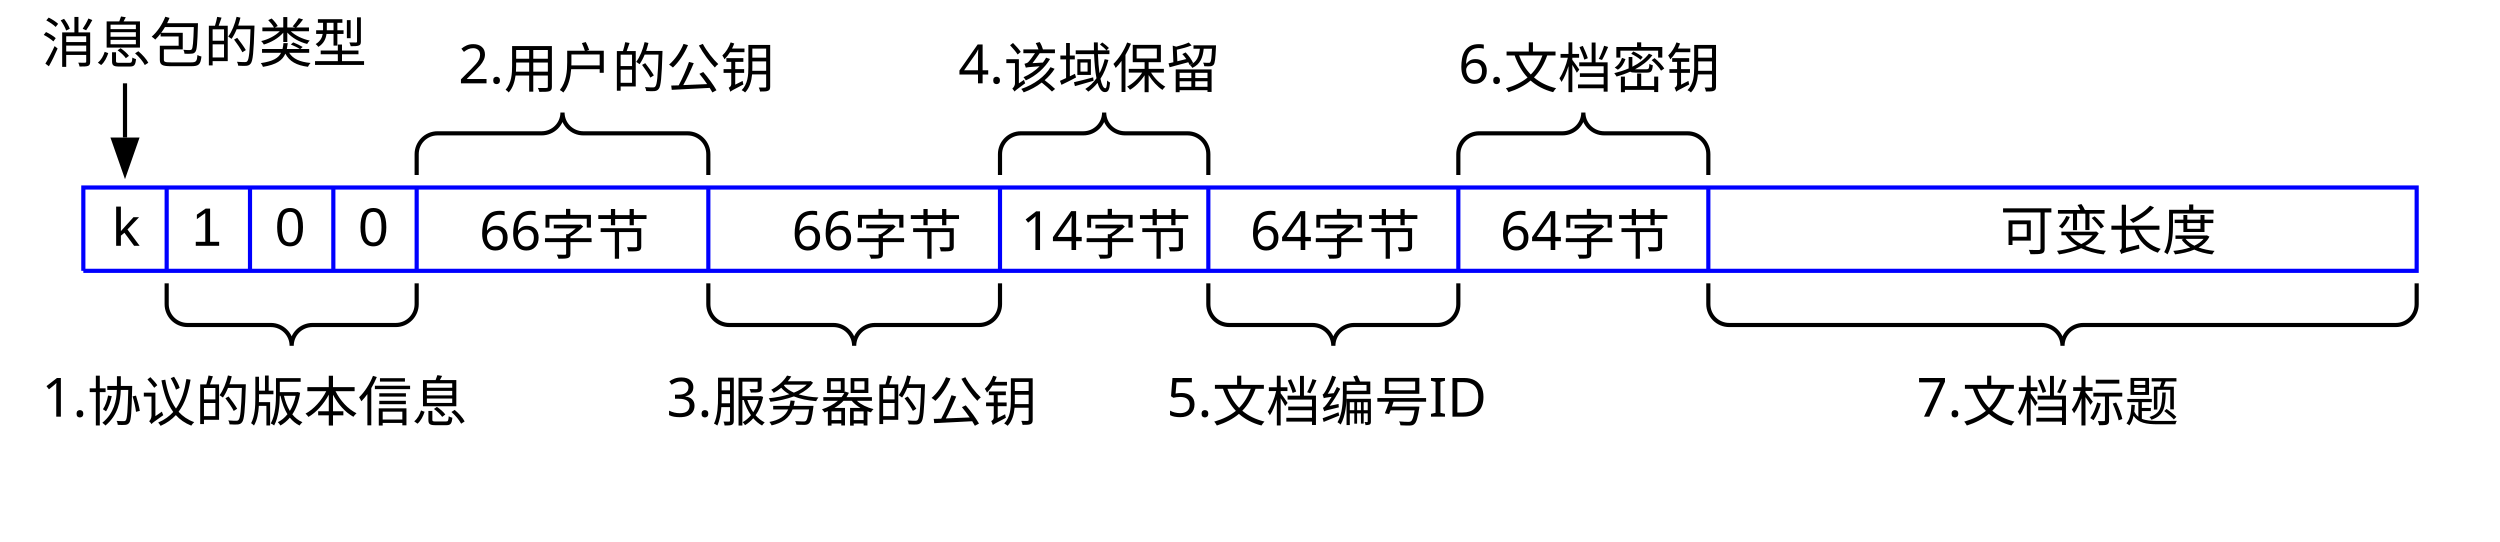
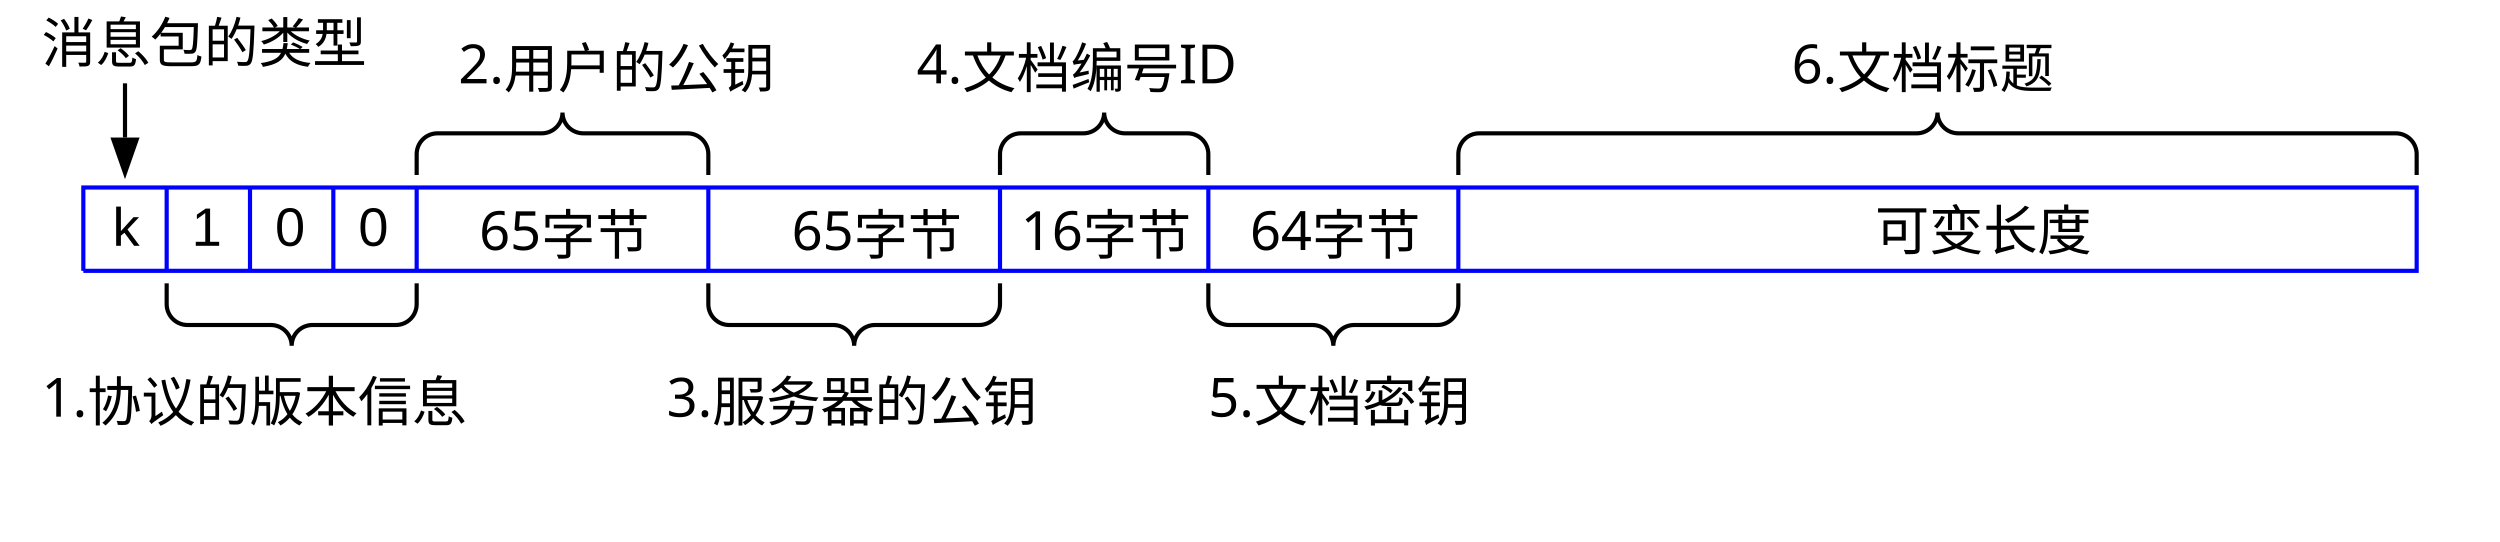
<svg xmlns="http://www.w3.org/2000/svg" version="1.1" width="600" height="130">
  <defs>
    <marker id="arrowhead" markerWidth="10" markerHeight="7" refX="0" refY="3.5" orient="auto">
      <polygon points="0 0, 10 3.5, 0 7" />
    </marker>
  </defs>
  <path d="M 20 65 h 560 v -20 h -560 v 20" stroke="#0000FF" stroke-width="1" fill="none" />
  <path d="M 40 45 v 20" stroke="#0000FF" stroke-width="1" fill="none" />
  <path d="M 60 45 v 20" stroke="#0000FF" stroke-width="1" fill="none" />
  <path d="M 80 45 v 20" stroke="#0000FF" stroke-width="1" fill="none" />
  <path d="M 100 45 v 20" stroke="#0000FF" stroke-width="1" fill="none" />
  <path d="M 170 45 v 20" stroke="#0000FF" stroke-width="1" fill="none" />
  <path d="M 240 45 v 20" stroke="#0000FF" stroke-width="1" fill="none" />
  <path d="M 290 45 v 20" stroke="#0000FF" stroke-width="1" fill="none" />
  <path d="M 350 45 v 20" stroke="#0000FF" stroke-width="1" fill="none" />
-   <path d="M 410 45 v 20" stroke="#0000FF" stroke-width="1" fill="none" />
  <text x="27" y="59" style="font-size:13px;font-family:'Arial'">k</text>
  <text x="46" y="59" style="font-size:13px;font-family:'Arial'">1</text>
  <text x="66" y="59" style="font-size:13px;font-family:'Arial'">0</text>
  <text x="86" y="59" style="font-size:13px;font-family:'Arial'">0</text>
-   <text x="115" y="60" style="font-size:13px;font-family:'Microsoft Yahei UI'">66字节</text>
-   <text x="190" y="60" style="font-size:13px;font-family:'Microsoft Yahei UI'">66字节</text>
-   <text x="245" y="60" style="font-size:13px;font-family:'Microsoft Yahei UI'">14字节</text>
+   <text x="115" y="60" style="font-size:13px;font-family:'Microsoft Yahei UI'">65字节</text>
+   <text x="190" y="60" style="font-size:13px;font-family:'Microsoft Yahei UI'">65字节</text>
+   <text x="245" y="60" style="font-size:13px;font-family:'Microsoft Yahei UI'">16字节</text>
  <text x="300" y="60" style="font-size:13px;font-family:'Microsoft Yahei UI'">64字节</text>
-   <text x="360" y="60" style="font-size:13px;font-family:'Microsoft Yahei UI'">64字节</text>
-   <text x="480" y="60" style="font-size:13px;font-family:'Microsoft Yahei UI'">可变长度</text>
+   <text x="450" y="60" style="font-size:13px;font-family:'Microsoft Yahei UI'">可变长度</text>
  <path d="M 40 68 v 5 a 5 5 0 0 0 5 5 h 20 a 5 5 0 0 1 5 5 a 5 5 0 0 1 5 -5 h 20 a 5 5 0 0 0 5 -5 v -5" stroke="#000000" stroke-width="1" fill="none" />
  <path d="M 170 68 v 5 a 5 5 0 0 0 5 5 h 25 a 5 5 0 0 1 5 5 a 5 5 0 0 1 5 -5 h 25 a 5 5 0 0 0 5 -5 v -5" stroke="#000000" stroke-width="1" fill="none" />
  <path d="M 100 42 v -5 a 5 5 0 0 1 5 -5 h 25 a 5 5 0 0 0 5 -5 a 5 5 0 0 0 5 5 h 25 a 5 5 0 0 1 5 5 v 5" stroke="#000000" stroke-width="1" fill="none" />
  <path d="M 240 42 v -5 a 5 5 0 0 1 5 -5 h 15 a 5 5 0 0 0 5 -5 a 5 5 0 0 0 5 5 h 15 a 5 5 0 0 1 5 5 v 5" stroke="#000000" stroke-width="1" fill="none" />
  <path d="M 290 68 v 5 a 5 5 0 0 0 5 5 h 20 a 5 5 0 0 1 5 5 a 5 5 0 0 1 5 -5 h 20 a 5 5 0 0 0 5 -5 v -5" stroke="#000000" stroke-width="1" fill="none" />
-   <path d="M 350 42 v -5 a 5 5 0 0 1 5 -5 h 20 a 5 5 0 0 0 5 -5 a 5 5 0 0 0 5 5 h 20 a 5 5 0 0 1 5 5 v 5" stroke="#000000" stroke-width="1" fill="none" />
-   <path d="M 410 68 v 5 a 5 5 0 0 0 5 5 h 75 a 5 5 0 0 1 5 5 a 5 5 0 0 1 5 -5 h 75 a 5 5 0 0 0 5 -5 v -5" stroke="#000000" stroke-width="1" fill="none" />
+   <path d="M 350 42 v -5 a 5 5 0 0 1 5 -5 h 105 a 5 5 0 0 0 5 -5 a 5 5 0 0 0 5 5 h 105 a 5 5 0 0 1 5 5 v 5" stroke="#000000" stroke-width="1" fill="none" />
  <text x="10" y="100" style="font-size:13px;font-family:'Microsoft Yahei'">1.协议的版本信息</text>
  <text x="160" y="100" style="font-size:13px;font-family:'Microsoft Yahei'">3.服务器的公钥</text>
  <text x="110" y="20" style="font-size:13px;font-family:'Microsoft Yahei'">2.用户的公钥</text>
-   <text x="230" y="20" style="font-size:13px;font-family:'Microsoft Yahei'">4.该域保留</text>
-   <text x="280" y="100" style="font-size:13px;font-family:'Microsoft Yahei'">5.文档编号ID</text>
-   <text x="350" y="20" style="font-size:13px;font-family:'Microsoft Yahei'">6.文档密钥</text>
-   <text x="460" y="100" style="font-size:13px;font-family:'Microsoft Yahei'">7.文档标题</text>
+   <text x="220" y="20" style="font-size:13px;font-family:'Microsoft Yahei'">4.文档编号ID</text>
+   <text x="290" y="100" style="font-size:13px;font-family:'Microsoft Yahei'">5.文档密钥</text>
+   <text x="430" y="20" style="font-size:13px;font-family:'Microsoft Yahei'">6.文档标题</text>
  <path d="M 30 20 V 33" stroke="#000000" stroke-width="1" fill="none" marker-end="url(#arrowhead)" />
  <text x="10" y="15" style="font-size:13px;font-family:'Microsoft Yahei'">消息包的类型</text>
</svg>
